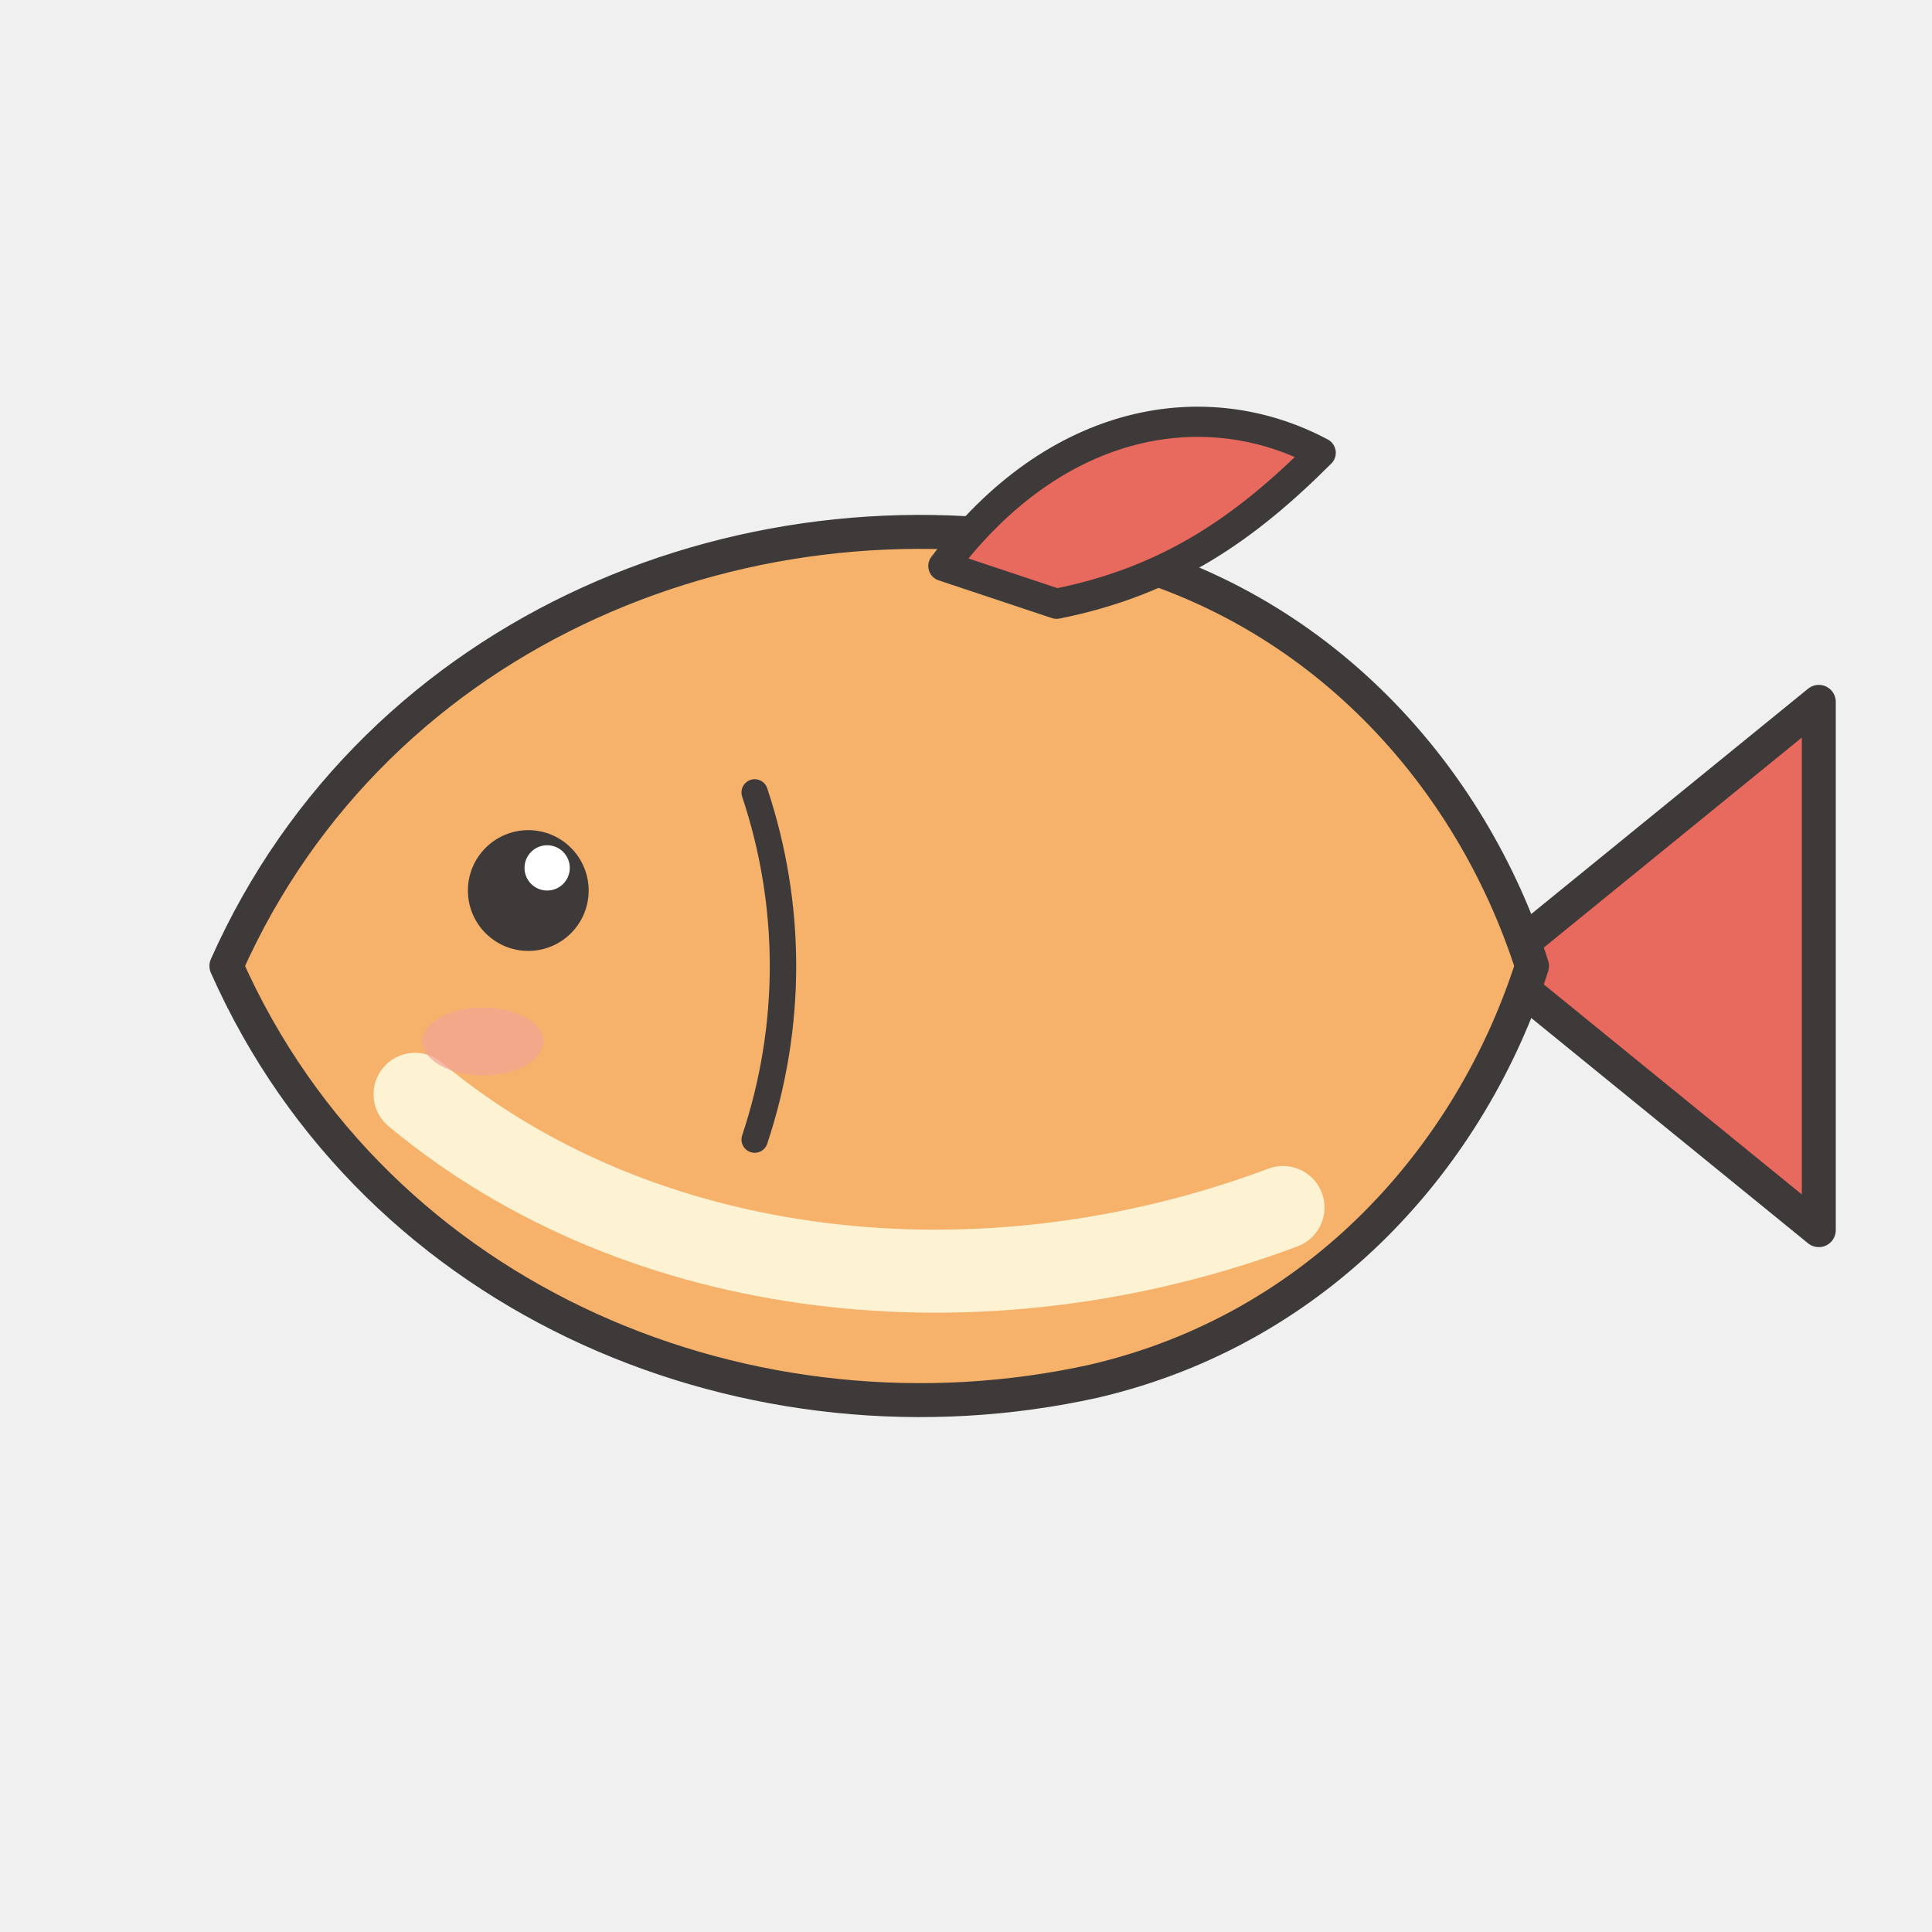
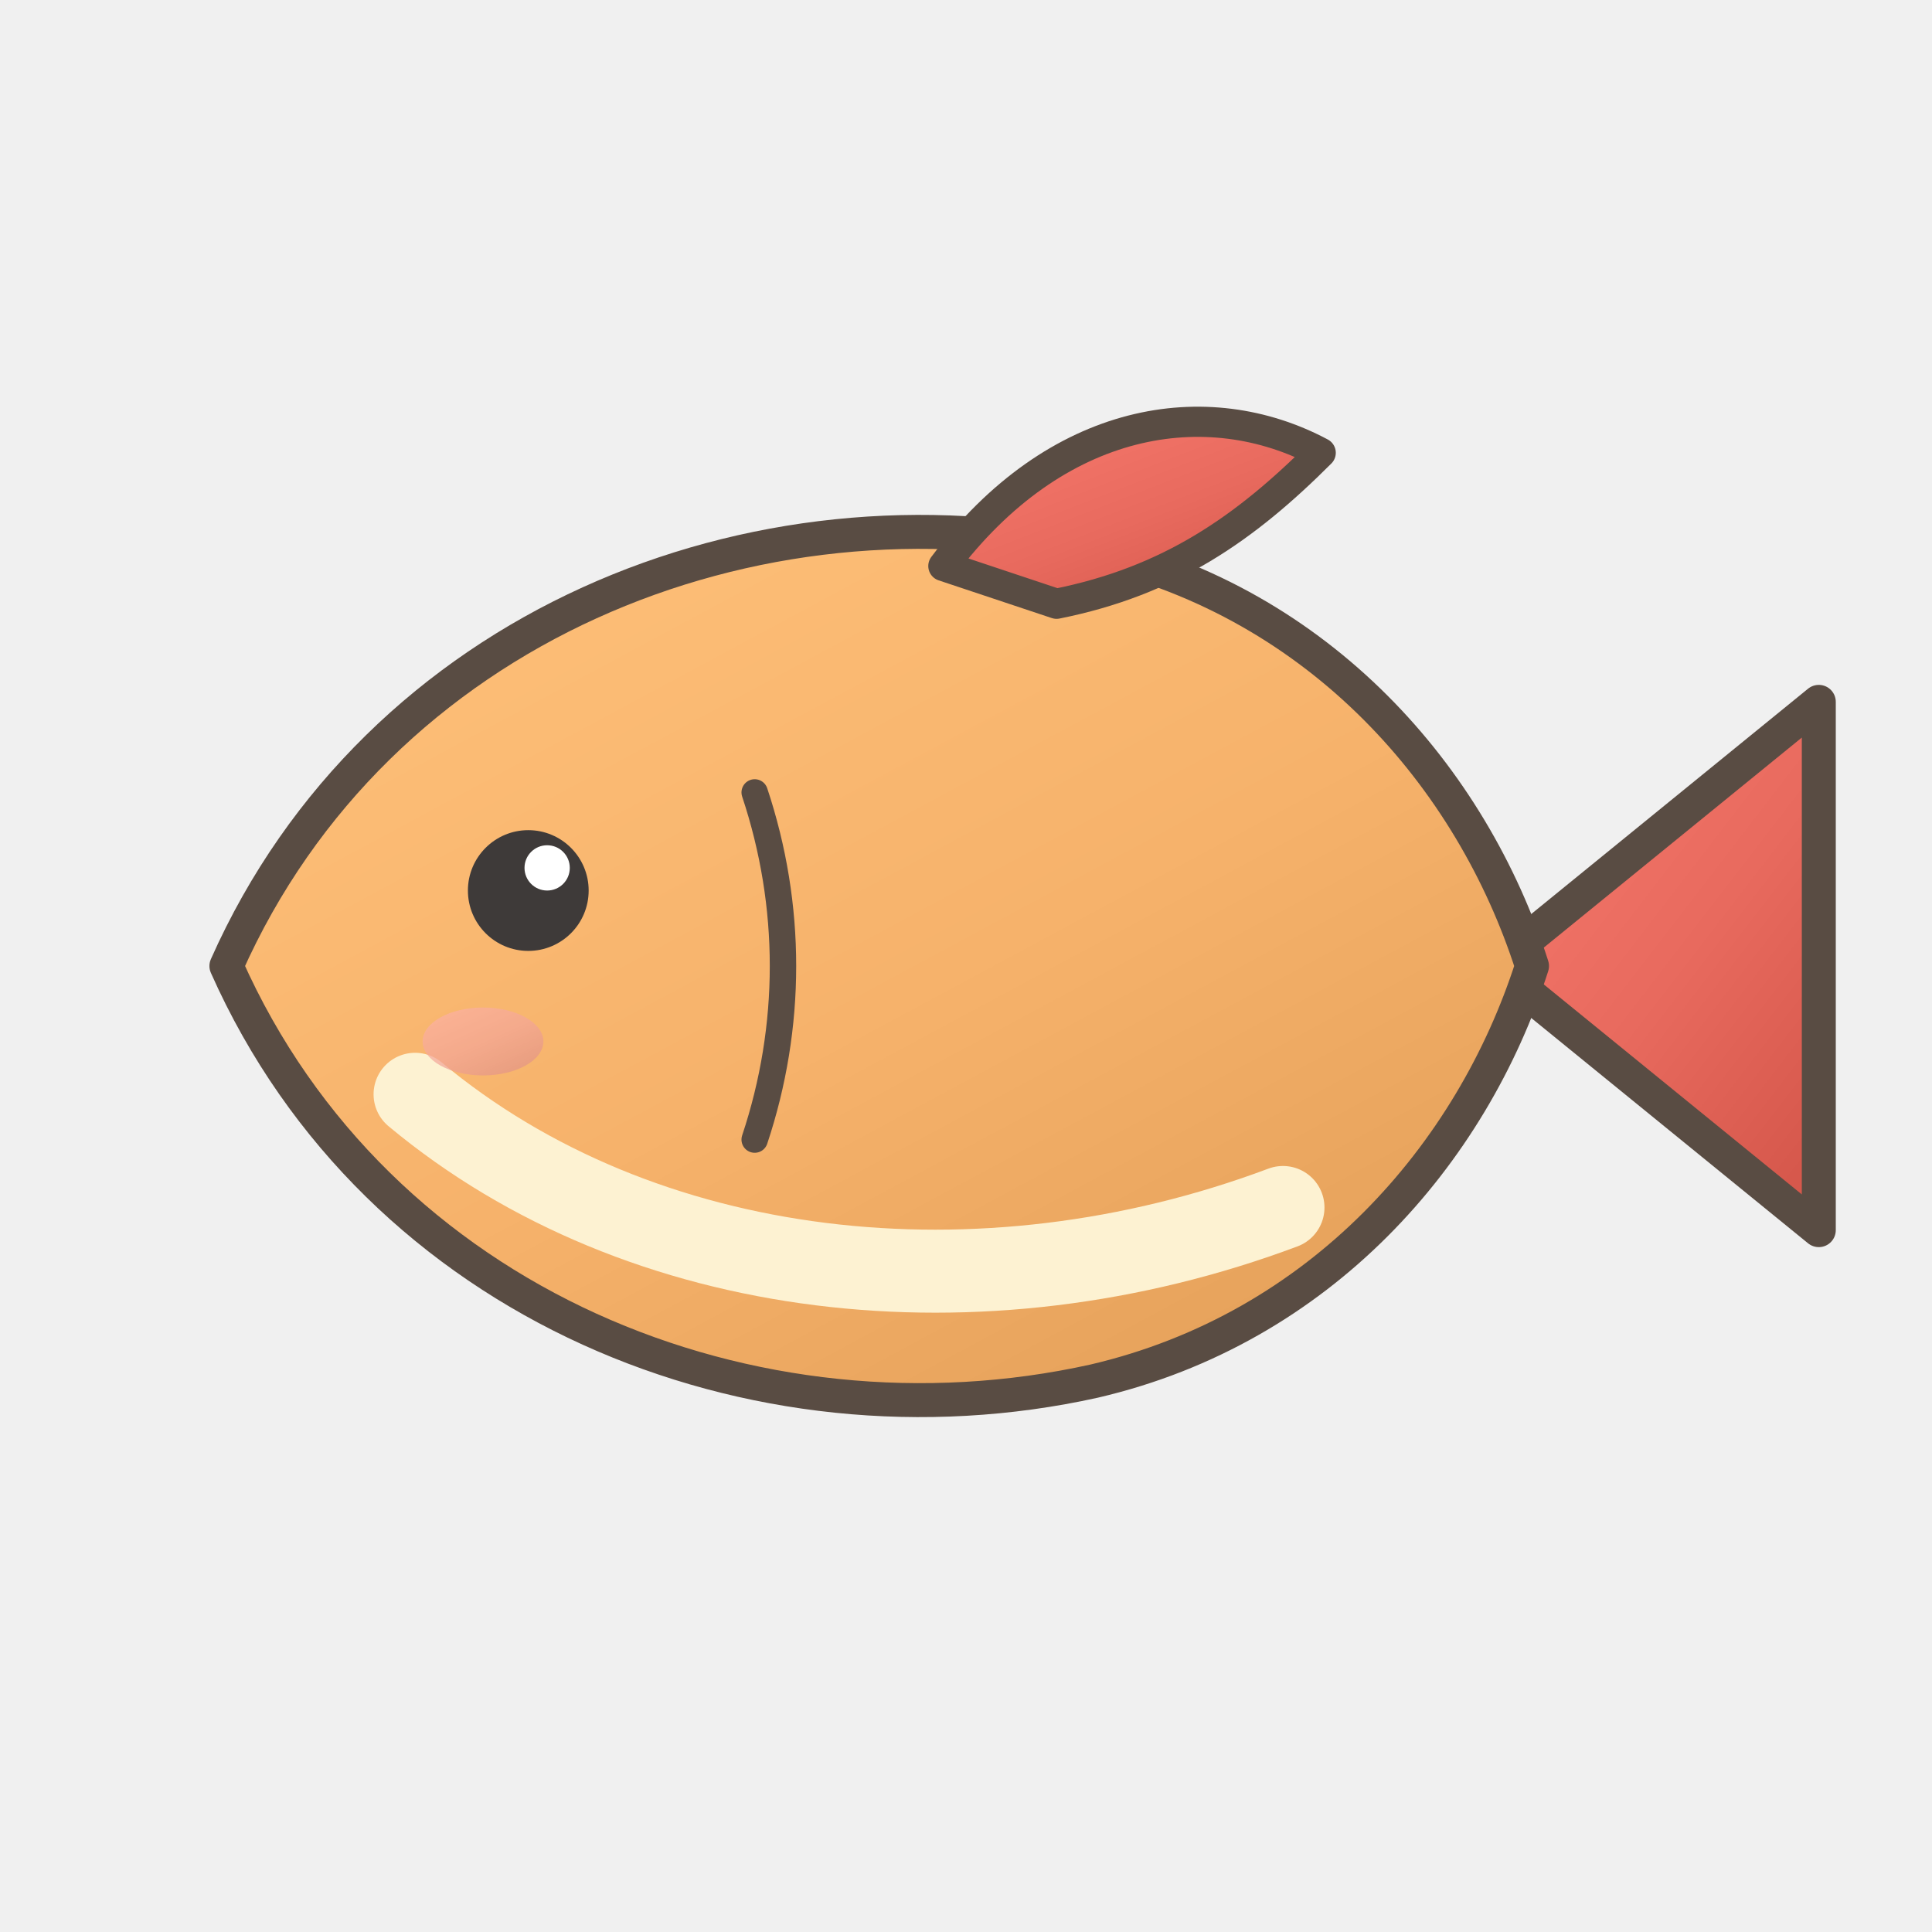
<svg xmlns="http://www.w3.org/2000/svg" viewBox="0 0 512 512" width="512" height="512">
+   <defs>
+     <linearGradient id="pigment0" x1="0" y1="0" x2=".8" y2="1">
+       <stop stop-color="#f87a6e" />
+       <stop offset=".58" stop-color="#E86A5E" />
+       <stop offset="1" stop-color="#d6584c" />
+     </linearGradient>
+     <linearGradient id="pigment1" x1="0" y1="0" x2=".8" y2="1">
+       <stop stop-color="#ffc27b" />
+       <stop offset=".58" stop-color="#F6B26B" />
+       <stop offset="1" stop-color="#e4a059" />
+     </linearGradient>
+     <linearGradient id="pigment2" x1="0" y1="0" x2=".8" y2="1">
+       <stop stop-color="#ffb4a7" />
+       <stop offset=".58" stop-color="#F2A497" />
+       <stop offset="1" stop-color="#e09285" />
+     </linearGradient>
+   </defs>
  <g transform="translate(256 256) scale(1.0) translate(-256 -256)">
-     <path d="M396 256l86-70v140Z" fill="#E86A5E" stroke="#3E3A39" stroke-width="9" stroke-linejoin="round" />
-     <path d="M60 256c40-90 140-130 230-110 60 14 100 60 116 110-16 50-56 96-116 110-90 20-190-20-230-110Z" fill="#F6B26B" stroke="#3E3A39" stroke-width="9" stroke-linejoin="round" />
+     <path d="M396 256l86-70v140Z" fill="url(#pigment0)" stroke="#594C43" stroke-width="9" stroke-linejoin="round" />
+     <path d="M60 256c40-90 140-130 230-110 60 14 100 60 116 110-16 50-56 96-116 110-90 20-190-20-230-110Z" fill="url(#pigment1)" stroke="#594C43" stroke-width="9" stroke-linejoin="round" />
    <path d="M110 290c60 50 150 60 230 30" fill="none" stroke="#FDF2D2" stroke-width="22" stroke-linecap="round" />
-     <path d="M250 150c30-40 70-46 100-30-20 20-40 34-70 40Z" fill="#E86A5E" stroke="#3E3A39" stroke-width="8" stroke-linejoin="round" />
+     <path d="M250 150c30-40 70-46 100-30-20 20-40 34-70 40Z" fill="url(#pigment0)" stroke="#594C43" stroke-width="8" stroke-linejoin="round" />
    <circle cx="140" cy="236" r="16" fill="#3E3A39" />
    <circle cx="145" cy="230" r="6" fill="#fff" />
-     <path d="M200 210c10 30 10 62 0 92" fill="none" stroke="#3E3A39" stroke-width="7" stroke-linecap="round" />
-     <ellipse cx="128" cy="276" rx="16" ry="9" fill="#F2A497" opacity=".7" />
+     <path d="M200 210c10 30 10 62 0 92" fill="none" stroke="#594C43" stroke-width="7" stroke-linecap="round" />
+     <ellipse cx="128" cy="276" rx="16" ry="9" fill="url(#pigment2)" opacity=".7" />
  </g>
</svg>
